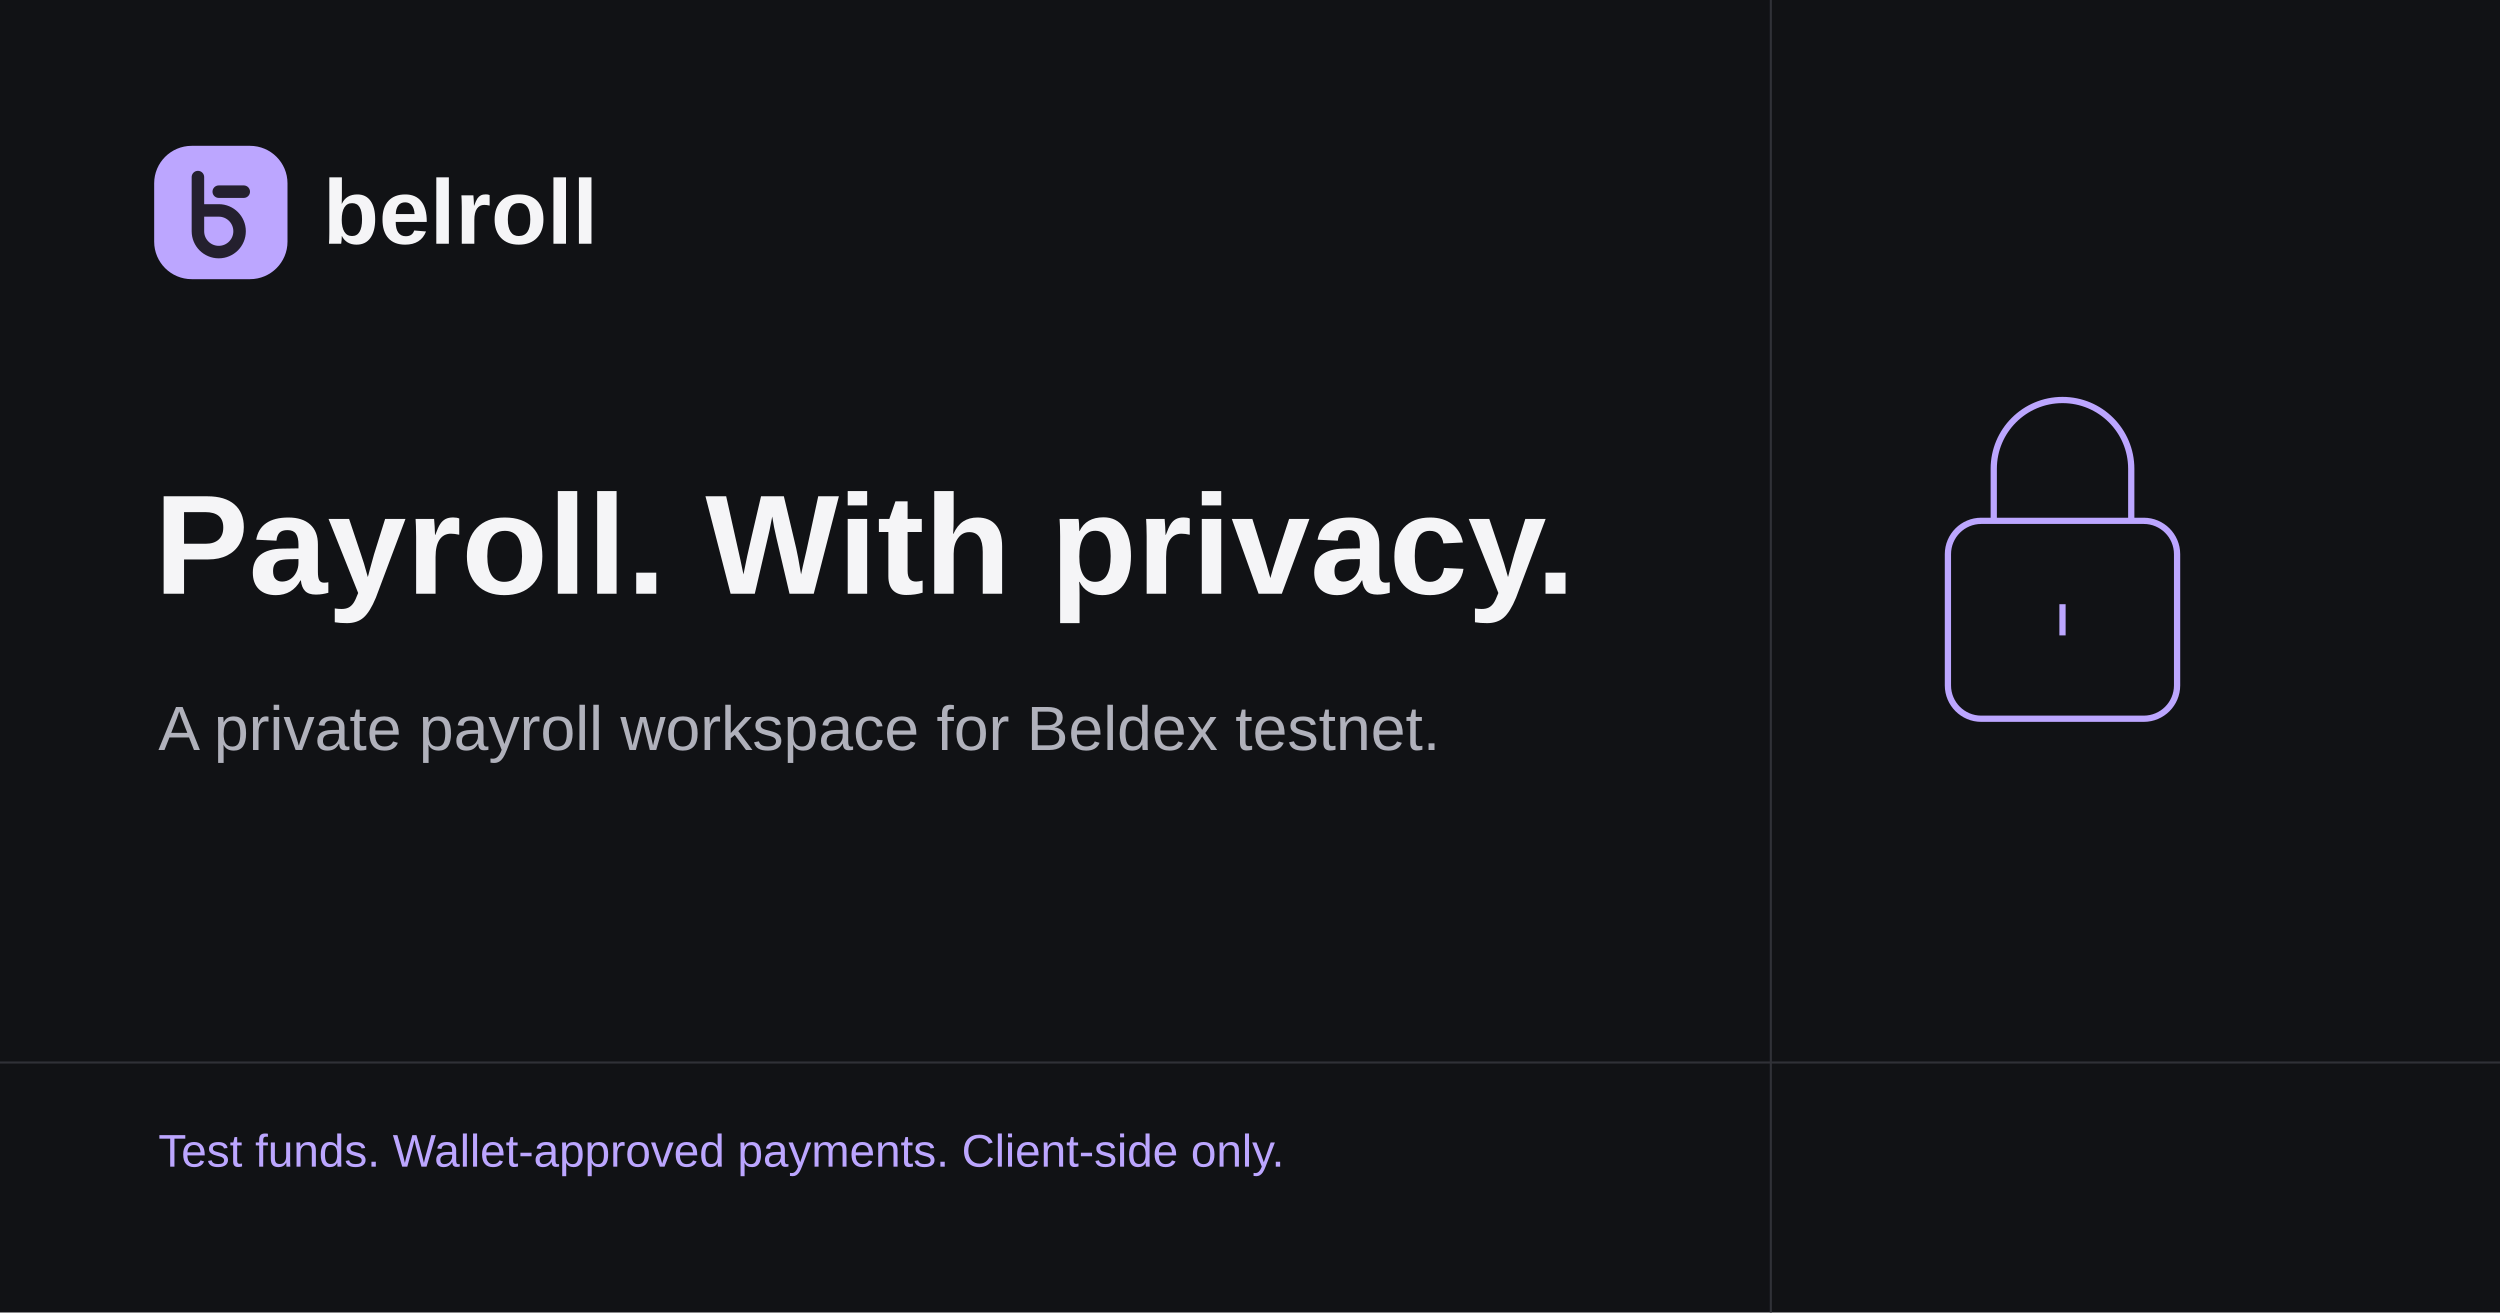
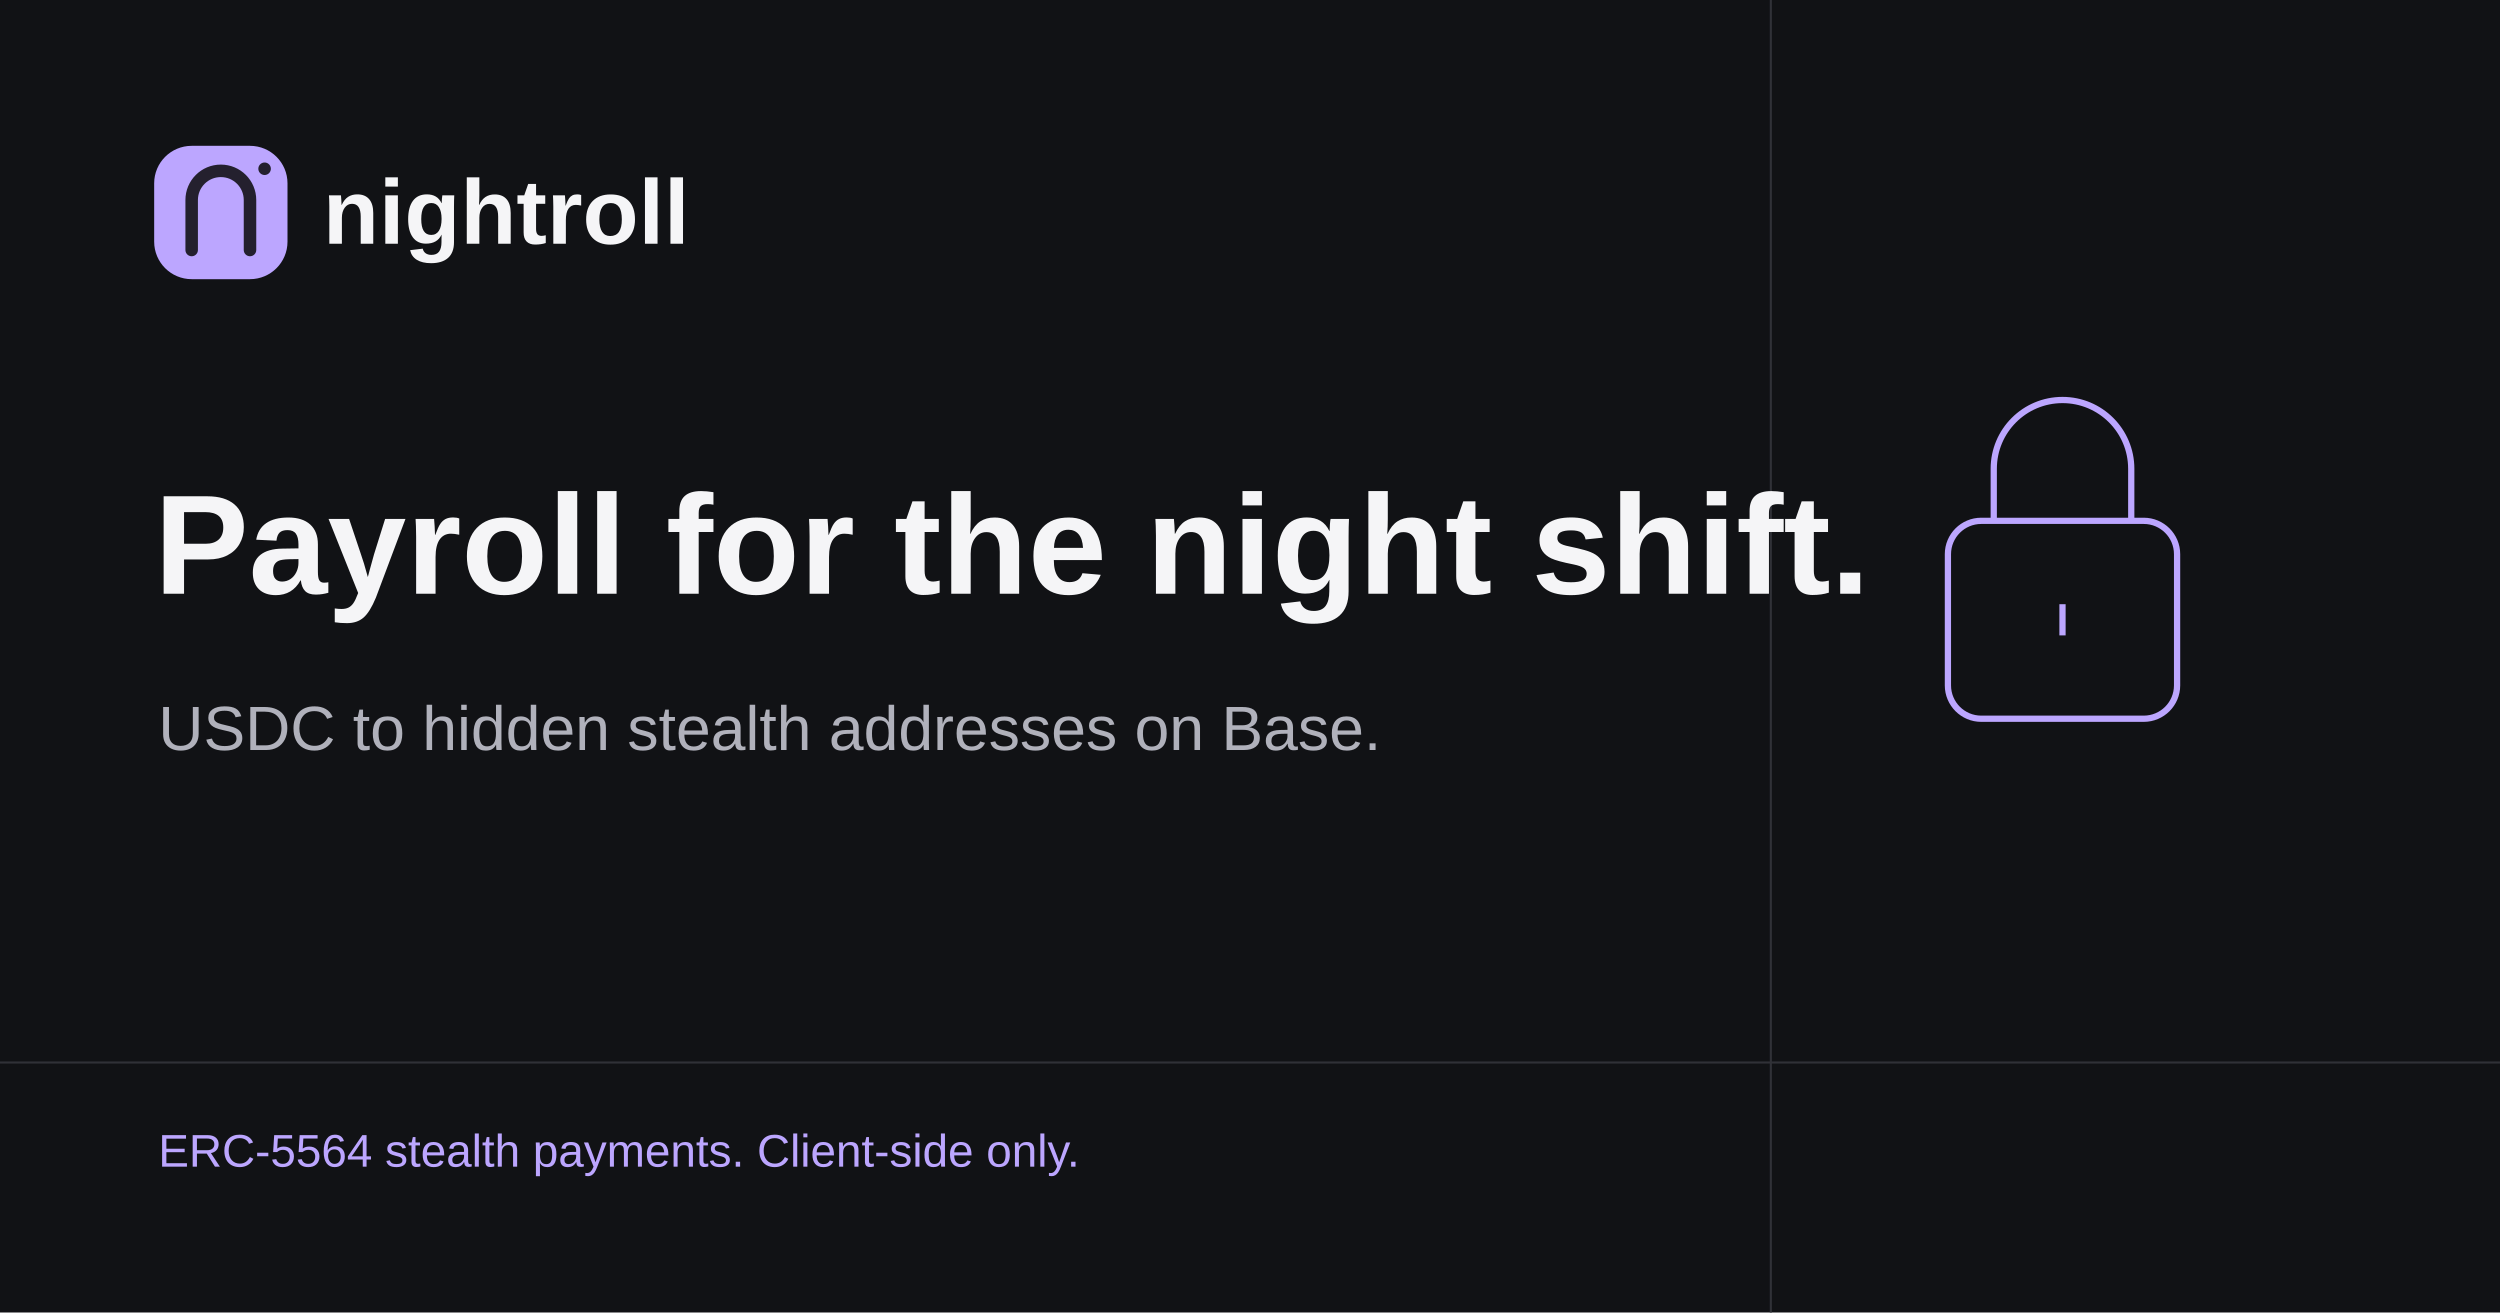
<svg xmlns="http://www.w3.org/2000/svg" width="1200" height="630" viewBox="0 0 1200 630">
  <rect width="1200" height="630" fill="#111215" />
  <path d="M850 0v630M0 510h1200" stroke="#303137" />
  <rect x="74" y="70" width="64" height="64" rx="18" fill="#bca6ff" />
-   <path d="M95 85v26a10 10 0 1 0 10-10H95m10-9h12" fill="none" stroke="#24202e" stroke-width="6" stroke-linecap="round" />
-   <text x="155" y="117" font-family="Arial,sans-serif" font-size="44" font-weight="600" fill="#f5f5f7">belroll</text>
-   <text x="74" y="285" font-family="Arial,sans-serif" font-size="68" font-weight="600" fill="#f5f5f7">Payroll. With privacy.</text>
-   <text x="76" y="360" font-family="Arial,sans-serif" font-size="30" fill="#b0b1bb">A private payroll workspace for Beldex testnet.</text>
-   <text x="76" y="560" font-family="Arial,sans-serif" font-size="22" fill="#bca6ff">Test funds. Wallet-approved payments. Client-side only.</text>
+   <path d="M92 120V96a14 14 0 0 1 28 0v24M127 81h.01" fill="none" stroke="#24202e" stroke-width="6" stroke-linecap="round" />
+   <text x="155" y="117" font-family="Arial,sans-serif" font-size="44" font-weight="600" fill="#f5f5f7">nightroll</text>
+   <text x="74" y="285" font-family="Arial,sans-serif" font-size="68" font-weight="600" fill="#f5f5f7">Payroll for the night shift.</text>
+   <text x="76" y="360" font-family="Arial,sans-serif" font-size="30" fill="#b0b1bb">USDC to hidden stealth addresses on Base.</text>
+   <text x="76" y="560" font-family="Arial,sans-serif" font-size="22" fill="#bca6ff">ERC-5564 stealth payments. Client-side only.</text>
  <g fill="none" stroke="#bca6ff" stroke-width="3">
    <rect x="935" y="250" width="110" height="95" rx="16" />
    <path d="M957 250v-25a33 33 0 0 1 66 0v25m-33 40v15" />
  </g>
</svg>
